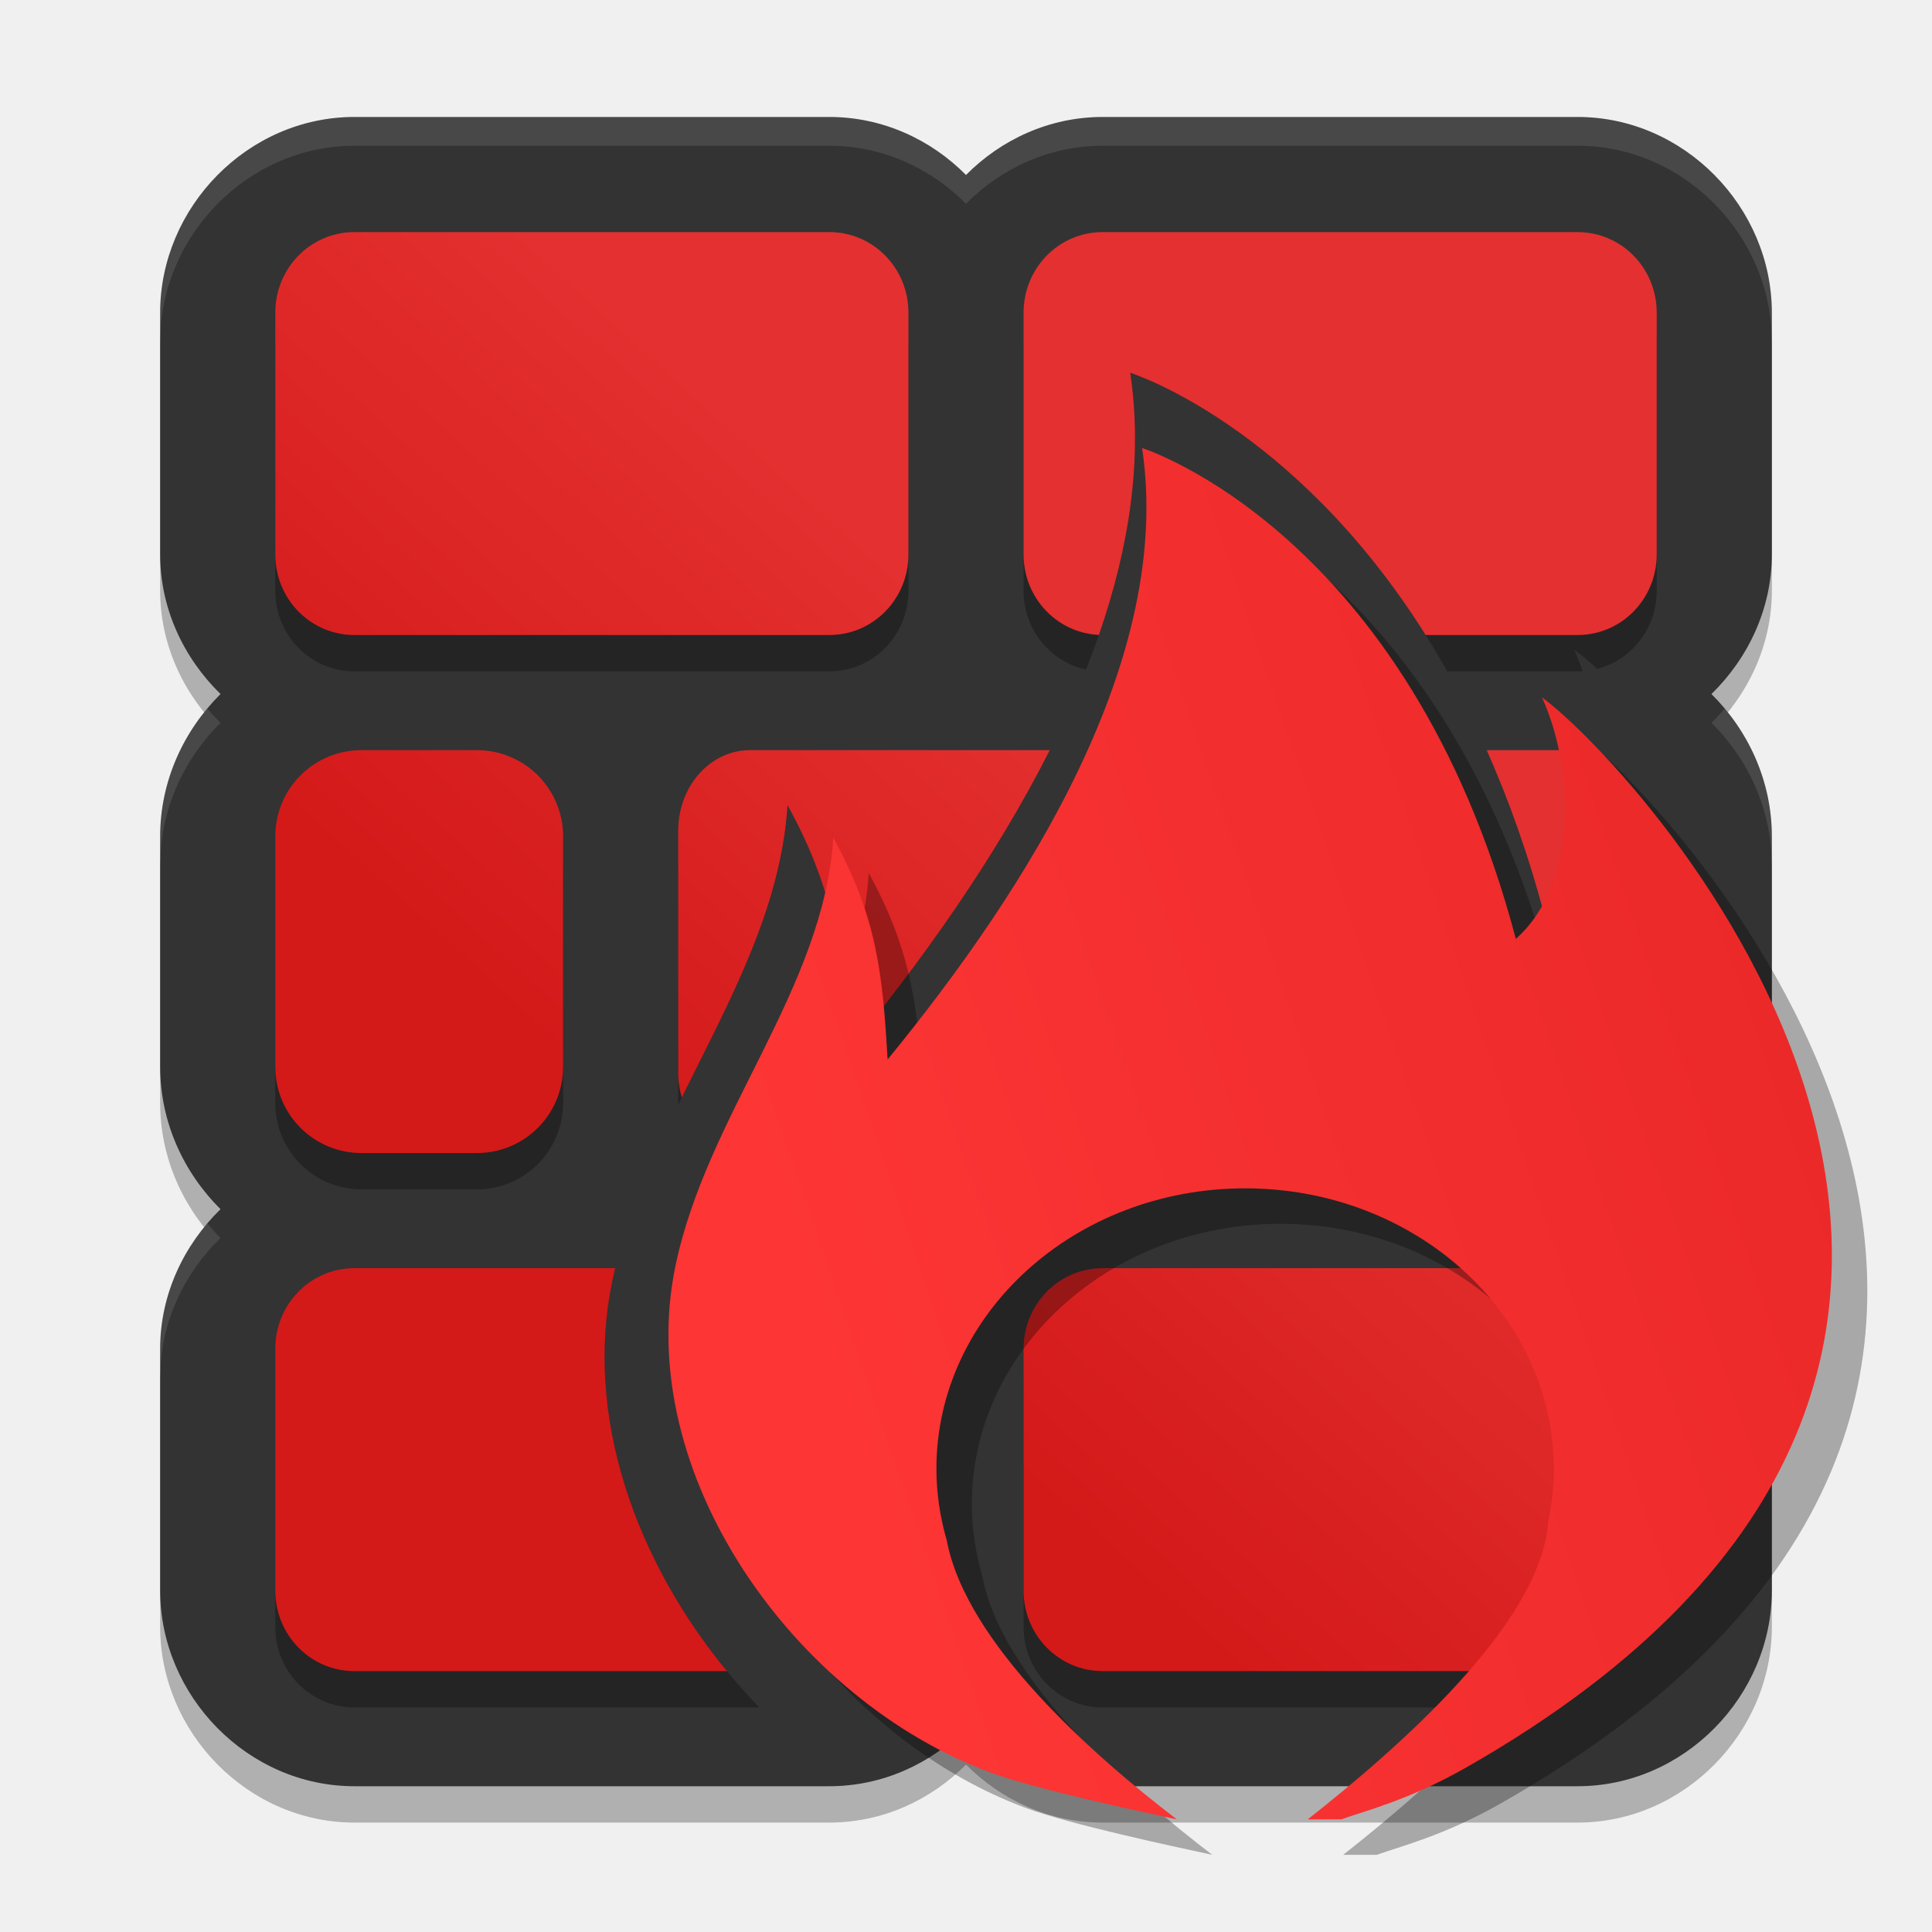
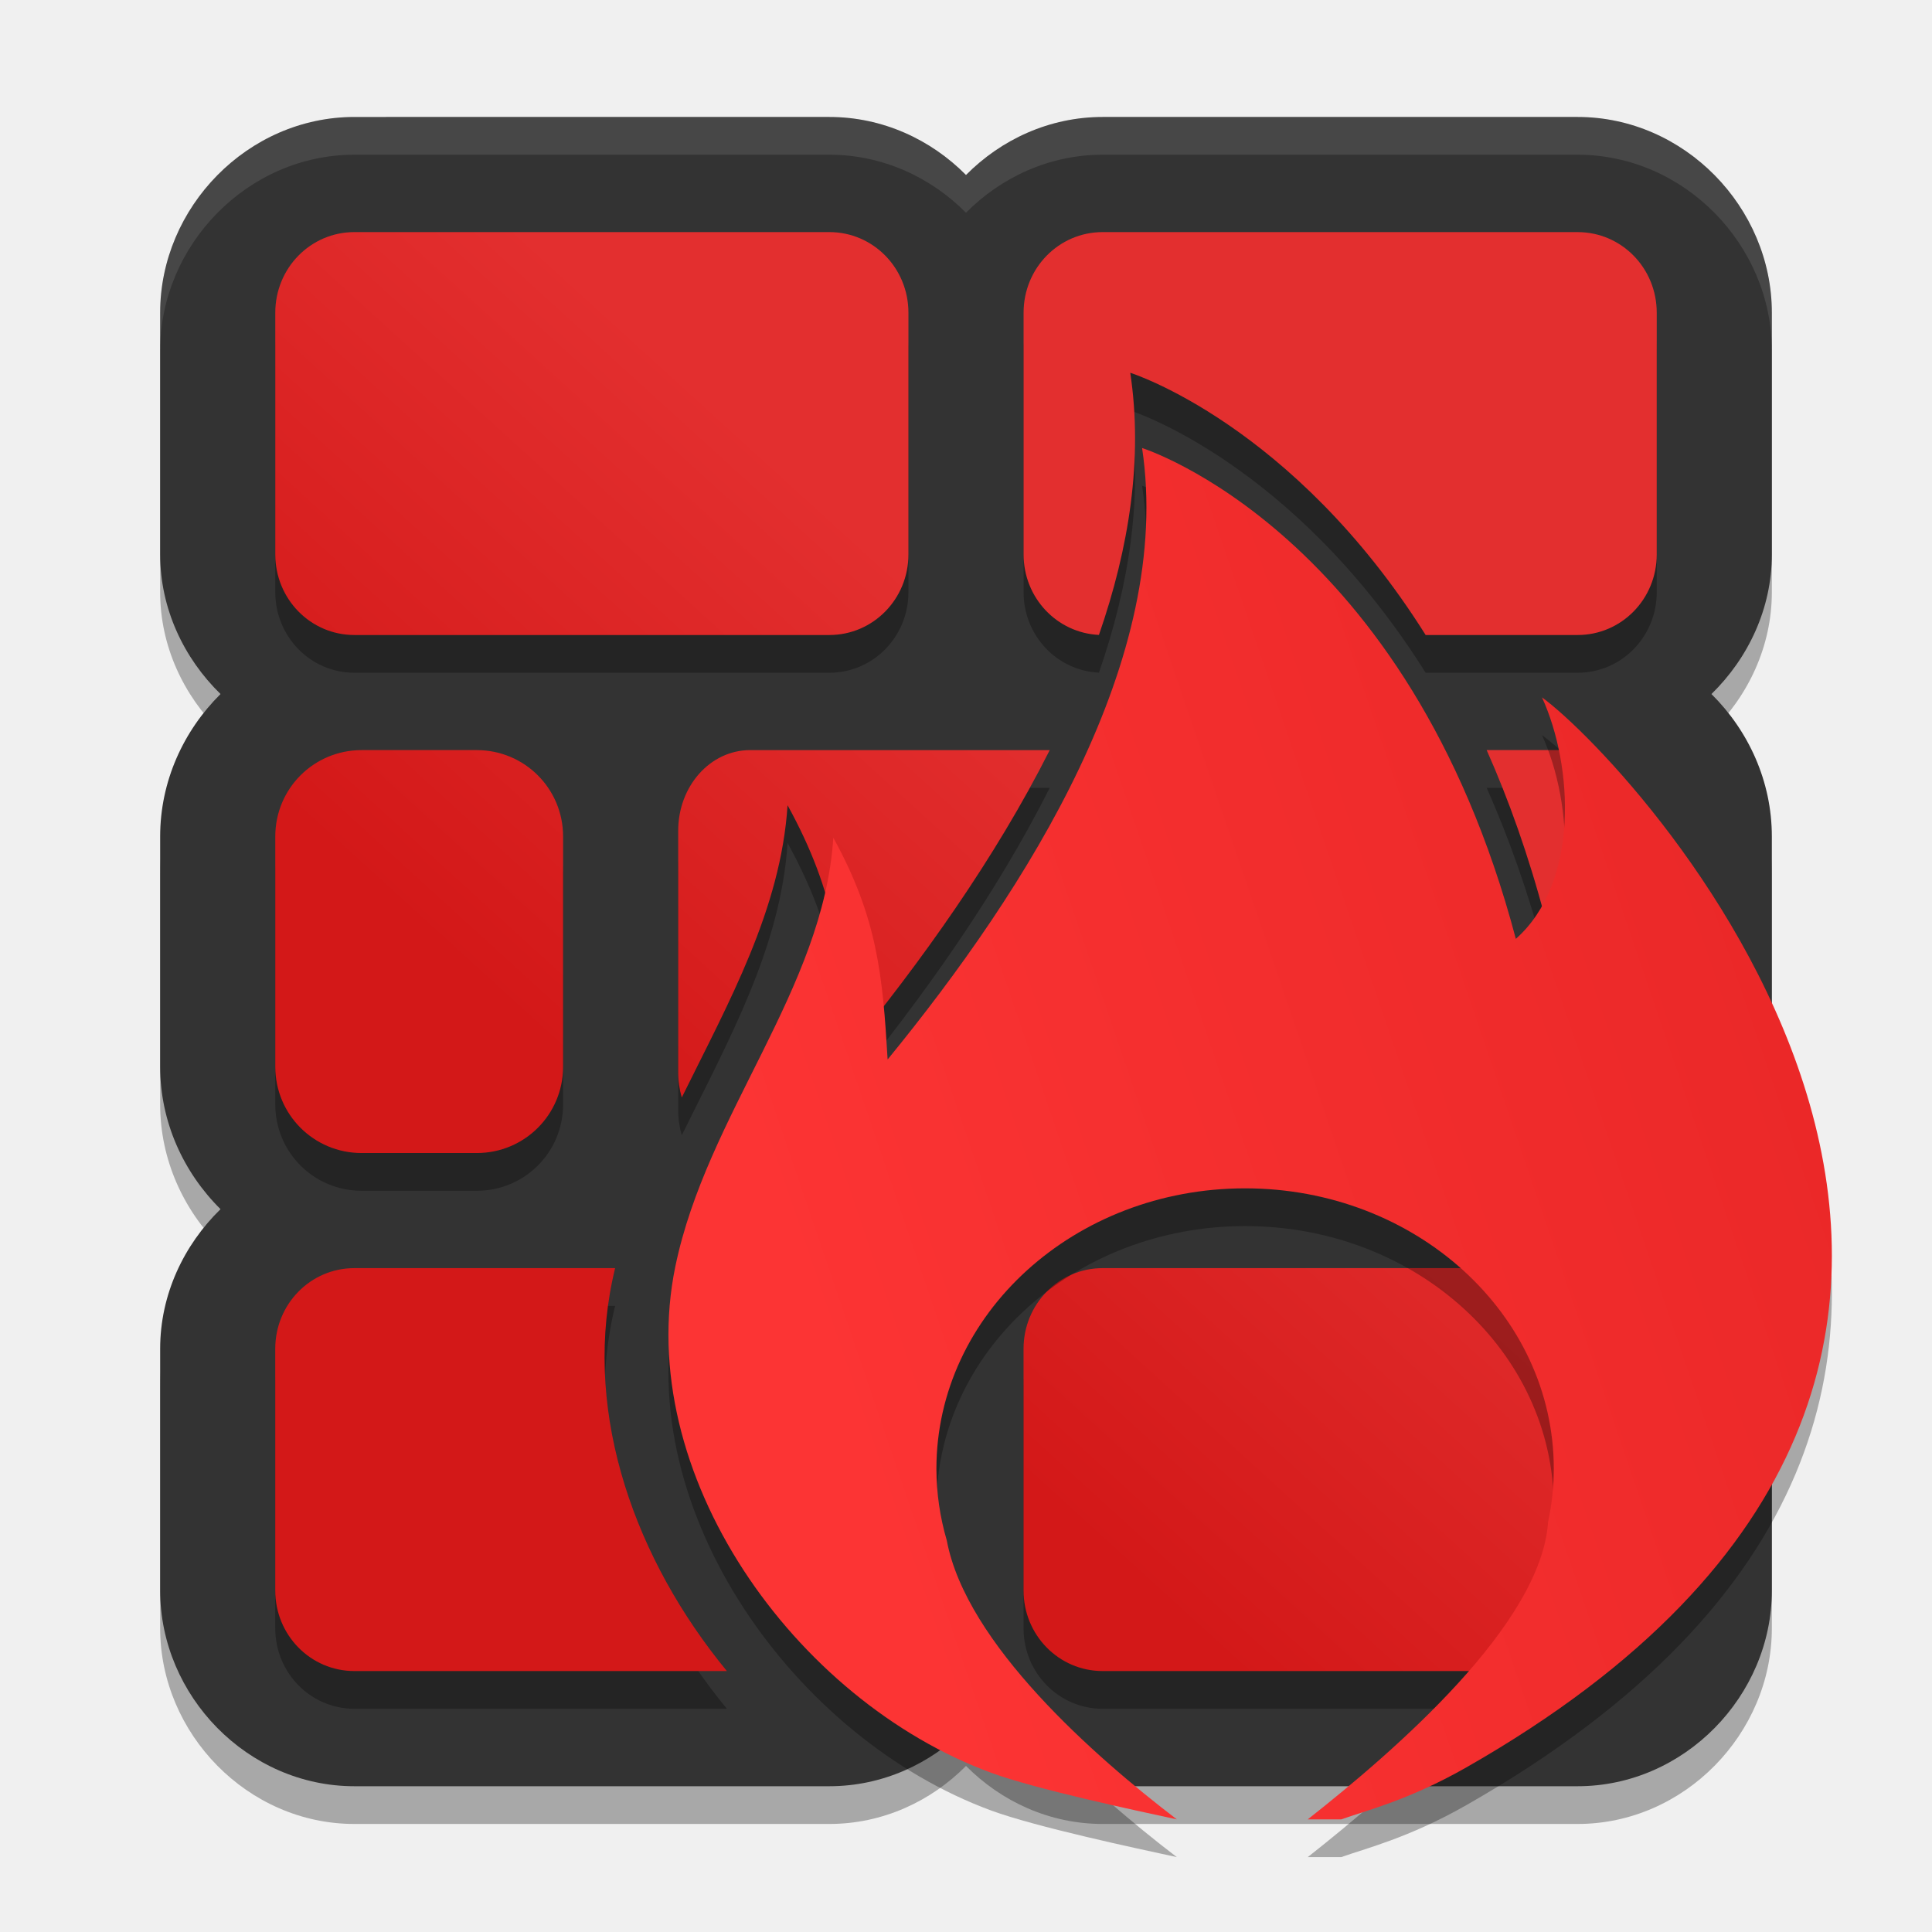
- <svg xmlns="http://www.w3.org/2000/svg" xmlns:xlink="http://www.w3.org/1999/xlink" width="384pt" height="384pt" version="1.1" viewBox="0 0 384 384">
+ <svg xmlns="http://www.w3.org/2000/svg" width="512" height="512" version="1.1" viewBox="0 0 384 384">
  <defs>
-     <filter id="alpha" width="100%" height="100%" x="0%" y="0%" filterUnits="objectBoundingBox">
-       <feColorMatrix in="SourceGraphic" type="matrix" values="0 0 0 0 1 0 0 0 0 1 0 0 0 0 1 0 0 0 1 0" />
-     </filter>
-     <mask id="mask0">
-       <g filter="url(#alpha)">
-         <rect width="384" height="384" x="0" y="0" style="fill:rgb(0%,0%,0%);fill-opacity:0.302" />
-       </g>
-     </mask>
-     <clipPath id="clip1">
-       <rect width="384" height="384" x="0" y="0" />
-     </clipPath>
-     <g id="surface5" clip-path="url(#clip1)">
-       <path style="fill:rgb(9.803%,9.803%,9.803%)" d="M 70.445 30.469 C 49.219 30.469 31.832 48.438 31.832 69.375 L 31.832 117.414 C 31.832 128.156 36.504 138.012 43.832 145.168 C 36.465 152.469 31.832 162.52 31.832 173.48 L 31.832 219.242 C 31.832 230.203 36.465 240.254 43.832 247.551 C 36.504 254.707 31.832 264.562 31.832 275.305 L 31.832 323.348 C 31.832 344.281 49.219 362.25 70.445 362.25 L 164.828 362.25 C 175.398 362.25 185.004 357.781 192 350.719 C 198.996 357.781 208.602 362.25 219.172 362.25 L 313.555 362.25 C 334.781 362.25 352.168 344.281 352.168 323.348 L 352.168 275.305 C 352.168 264.562 347.492 254.707 340.164 247.551 C 347.535 240.254 352.168 230.203 352.168 219.242 L 352.168 173.48 C 352.168 162.52 347.535 152.469 340.164 145.172 C 347.492 138.016 352.168 128.16 352.168 117.414 L 352.168 69.375 C 352.168 48.438 334.781 30.473 313.555 30.473 L 219.172 30.473 C 208.602 30.473 198.996 34.938 192 42 C 185.004 34.938 175.398 30.473 164.828 30.473 Z M 70.445 30.469" />
-     </g>
-     <mask id="mask1">
-       <g filter="url(#alpha)">
-         <rect width="384" height="384" x="0" y="0" style="fill:rgb(0%,0%,0%);fill-opacity:0.302" />
-       </g>
-     </mask>
-     <clipPath id="clip2">
-       <rect width="384" height="384" x="0" y="0" />
-     </clipPath>
-     <g id="surface8" clip-path="url(#clip2)">
-       <path style="fill:rgb(0%,0%,0%)" d="M 70.445 53.352 C 61.73 53.352 54.715 60.5 54.715 69.375 L 54.715 117.414 C 54.715 126.285 61.73 133.438 70.445 133.438 L 164.828 133.438 C 173.547 133.438 180.559 126.285 180.559 117.414 L 180.559 69.375 C 180.559 60.5 173.547 53.352 164.828 53.352 Z M 219.172 53.352 C 210.453 53.352 203.441 60.5 203.441 69.375 L 203.441 117.414 C 203.441 125.129 208.742 131.535 215.855 133.078 C 223.629 113.492 227.539 93.418 224.645 74.094 C 224.645 74.094 260.637 85.391 287.652 133.438 L 313.555 133.438 C 313.895 133.438 314.23 133.422 314.566 133.402 C 314.043 131.895 313.469 130.449 312.848 129.094 C 314.07 129.984 315.648 131.285 317.488 132.938 C 324.289 131.164 329.285 124.902 329.285 117.414 L 329.285 69.375 C 329.285 60.5 322.273 53.352 313.555 53.352 Z M 71.875 156.316 C 62.367 156.316 54.715 163.969 54.715 173.477 L 54.715 219.238 C 54.715 228.746 62.367 236.398 71.875 236.398 L 94.758 236.398 C 104.262 236.398 111.918 228.746 111.918 219.238 L 111.918 173.477 C 111.918 163.969 104.262 156.316 94.758 156.316 Z M 149.098 156.316 C 141.176 156.316 134.797 163.465 134.797 172.336 L 134.797 219.594 C 144.32 200.121 155.152 181.332 156.535 160.051 C 166.27 177.734 167.426 190.484 168.516 208.961 C 181.391 193.219 194.453 175.258 204.832 156.316 Z M 298.531 156.316 C 301.695 164.25 304.582 172.906 307.082 182.359 C 313.969 176.246 317.148 166.945 317.789 157.27 C 316.016 156.652 314.113 156.316 312.125 156.316 Z M 70.445 259.281 C 61.73 259.281 54.715 266.43 54.715 275.301 L 54.715 323.344 C 54.715 332.215 61.73 339.367 70.445 339.367 L 150.918 339.367 C 129.91 317.645 116.898 287.82 120.887 259.281 Z M 219.172 259.281 C 210.453 259.281 203.441 266.43 203.441 275.301 L 203.441 323.344 C 203.441 332.215 210.453 339.367 219.172 339.367 L 300.48 339.367 C 308.086 329.828 313.586 319.988 314.188 310.996 C 315.02 307.129 315.445 303.199 315.453 299.258 C 315.426 284.609 309.68 270.441 299.234 259.281 Z M 180.559 287.379 C 179.711 291.293 179.277 295.27 179.273 299.258 C 179.305 303.125 179.734 306.977 180.559 310.77 Z M 180.559 287.379" />
-     </g>
-     <linearGradient id="linear0" x1="206.245" x2="311.973" y1="333.522" y2="217.383" gradientTransform="matrix(0.75,0,0,0.75,0,0)" gradientUnits="userSpaceOnUse">
-       <stop offset="0" style="stop-color:rgb(83.137%,9.803%,9.803%)" />
-       <stop offset="1" style="stop-color:rgb(89.411%,18.823%,18.823%)" />
+     <linearGradient id="b" x1="206.24" x2="311.97" y1="333.52" y2="217.38" gradientTransform="scale(.75)" gradientUnits="userSpaceOnUse">
+       <stop stop-color="#d31818" offset="0" />
+       <stop stop-color="#e32f2f" offset="1" />
    </linearGradient>
-     <mask id="mask2">
-       <g filter="url(#alpha)">
-         <rect width="384" height="384" x="0" y="0" style="fill:rgb(0%,0%,0%);fill-opacity:0.102" />
-       </g>
-     </mask>
-     <clipPath id="clip3">
-       <rect width="384" height="384" x="0" y="0" />
-     </clipPath>
-     <g id="surface11" clip-path="url(#clip3)">
-       <path style="fill:rgb(100.000%,100.000%,100.000%)" d="M 70.445 23.25 C 49.219 23.25 31.832 41.219 31.832 62.152 L 31.832 67.875 C 31.832 46.938 49.219 28.969 70.445 28.969 L 164.828 28.969 C 175.398 28.969 185.004 33.438 192 40.5 C 198.996 33.438 208.602 28.969 219.172 28.969 L 313.555 28.969 C 334.785 28.969 352.168 46.938 352.168 67.875 L 352.168 62.152 C 352.168 41.219 334.785 23.25 313.555 23.25 L 219.172 23.25 C 208.602 23.25 198.996 27.719 192 34.781 C 185.004 27.719 175.398 23.25 164.828 23.25 Z M 41.195 140.832 C 35.383 147.785 31.832 156.676 31.832 166.254 L 31.832 171.977 C 31.832 161.016 36.465 150.965 43.832 143.668 C 42.906 142.766 42.031 141.812 41.195 140.832 Z M 342.801 140.832 C 341.965 141.812 341.09 142.766 340.164 143.668 C 347.531 150.965 352.164 161.016 352.164 171.977 L 352.164 166.254 C 352.164 156.676 348.613 147.785 342.801 140.832 Z M 41.195 243.164 C 35.41 249.988 31.832 258.695 31.832 268.082 L 31.832 273.801 C 31.832 263.059 36.504 253.203 43.832 246.047 C 42.906 245.133 42.031 244.164 41.195 243.164 Z M 41.195 243.164" />
-     </g>
-     <mask id="mask3">
-       <g filter="url(#alpha)">
-         <rect width="384" height="384" x="0" y="0" style="fill:rgb(0%,0%,0%);fill-opacity:0.302" />
-       </g>
-     </mask>
-     <clipPath id="clip4">
-       <rect width="384" height="384" x="0" y="0" />
-     </clipPath>
-     <g id="surface14" clip-path="url(#clip4)">
-       <path style="fill:rgb(0%,0%,0%)" d="M 234.047 96.098 C 240.301 137.852 211.367 183.508 183.469 217.625 C 182.488 200.977 181.449 189.488 172.676 173.555 C 170.707 203.801 147.547 228.457 141.273 258.762 C 132.781 299.801 164.898 345.012 204.074 359.406 C 212.938 362.664 232.641 366.863 240.945 368.66 C 224.586 356.16 199.074 333.758 195.227 313.215 C 193.867 308.574 193.172 303.793 193.16 298.992 C 193.16 268.199 220.633 243.238 254.52 243.238 C 288.406 243.238 315.875 268.199 315.875 298.992 C 315.867 302.543 315.484 306.086 314.734 309.57 C 313.371 329.895 284.32 354.996 266.969 368.66 L 273.641 368.66 C 278.27 366.98 286.926 364.922 298.504 358.324 C 441.668 276.715 332.293 159.316 313.527 145.656 C 319.785 159.316 320.969 182.434 308.332 193.656 C 286.938 112.691 234.047 96.098 234.047 96.098 Z M 234.047 96.098" />
-     </g>
-     <linearGradient id="linear1" x1="726.028" x2="1037.025" y1="9.512" y2="115.674" gradientTransform="matrix(1.467924,0,0,-1.467924,-899.7884,296.2673)" gradientUnits="userSpaceOnUse">
-       <stop offset="0" style="stop-color:rgb(99.215%,20.784%,20.784%)" />
-       <stop offset="1" style="stop-color:rgb(83.137%,9.803%,9.803%)" />
+     <linearGradient id="a" x1="726.03" x2="1037" y1="9.512" y2="115.67" gradientTransform="matrix(1.4679 0 0 -1.4679 -899.79 296.27)" gradientUnits="userSpaceOnUse">
+       <stop stop-color="#fc3434" offset="0" />
+       <stop stop-color="#d31818" offset="1" />
    </linearGradient>
  </defs>
-   <g>
-     <use mask="url(#mask0)" xlink:href="#surface5" />
-     <path style="fill:rgb(20.000%,20.000%,20.000%)" d="M 70.445 23.25 C 49.219 23.25 31.832 41.219 31.832 62.152 L 31.832 110.191 C 31.832 120.934 36.504 130.789 43.832 137.945 C 36.465 145.246 31.832 155.297 31.832 166.258 L 31.832 212.02 C 31.832 222.98 36.465 233.031 43.832 240.328 C 36.504 247.484 31.832 257.34 31.832 268.082 L 31.832 316.125 C 31.832 337.059 49.219 355.027 70.445 355.027 L 164.828 355.027 C 175.398 355.027 185.004 350.559 192 343.496 C 198.996 350.559 208.602 355.027 219.172 355.027 L 313.555 355.027 C 334.781 355.027 352.168 337.059 352.168 316.125 L 352.168 268.082 C 352.168 257.34 347.492 247.484 340.164 240.328 C 347.535 233.031 352.168 222.98 352.168 212.02 L 352.168 166.258 C 352.168 155.297 347.535 145.246 340.164 137.949 C 347.492 130.793 352.168 120.938 352.168 110.191 L 352.168 62.152 C 352.168 41.219 334.781 23.25 313.555 23.25 L 219.172 23.25 C 208.602 23.25 198.996 27.719 192 34.781 C 185.004 27.719 175.398 23.25 164.828 23.25 Z M 70.445 23.25" />
-     <use mask="url(#mask1)" xlink:href="#surface8" />
-     <path style="fill:url(#linear0)" d="M 70.445 46.129 C 61.73 46.129 54.715 53.277 54.715 62.152 L 54.715 110.191 C 54.715 119.062 61.73 126.215 70.445 126.215 L 164.828 126.215 C 173.547 126.215 180.559 119.062 180.559 110.191 L 180.559 62.152 C 180.559 53.277 173.547 46.129 164.828 46.129 Z M 219.172 46.129 C 210.453 46.129 203.441 53.277 203.441 62.152 L 203.441 110.191 C 203.441 118.809 210.055 125.797 218.418 126.195 C 224.445 108.812 227.199 91.16 224.645 74.094 C 224.645 74.094 256.977 84.246 283.355 126.215 L 313.555 126.215 C 322.273 126.215 329.285 119.066 329.285 110.191 L 329.285 62.152 C 329.285 53.281 322.273 46.133 313.555 46.133 L 219.172 46.133 Z M 71.875 149.094 C 62.367 149.094 54.715 156.75 54.715 166.254 L 54.715 212.02 C 54.715 221.527 62.367 229.18 71.875 229.18 L 94.758 229.18 C 104.262 229.18 111.918 221.527 111.918 212.02 L 111.918 166.254 C 111.918 156.75 104.262 149.094 94.758 149.094 Z M 149.098 149.094 C 141.176 149.094 134.797 156.246 134.797 165.117 L 134.797 213.16 C 134.797 214.902 135.051 216.574 135.508 218.145 C 144.848 199.188 155.184 180.805 156.535 160.051 C 166.27 177.734 167.426 190.484 168.516 208.961 C 183.016 191.23 197.77 170.688 208.641 149.098 L 149.098 149.098 Z M 295.492 149.094 C 299.855 158.918 303.805 169.953 307.082 182.359 C 315.672 174.73 318.5 162.148 317.812 150.059 C 316.031 149.438 314.121 149.094 312.125 149.094 Z M 70.445 252.059 C 61.73 252.059 54.715 259.211 54.715 268.082 L 54.715 316.125 C 54.715 324.996 61.73 332.145 70.445 332.145 L 144.48 332.145 C 126.277 310.016 116.121 281.508 121.691 254.609 C 121.867 253.754 122.062 252.906 122.266 252.059 Z M 219.172 252.059 C 210.453 252.059 203.441 259.211 203.441 268.082 L 203.441 316.125 C 203.441 324.996 210.453 332.145 219.172 332.145 L 305.762 332.145 C 310.531 324.941 313.734 317.73 314.188 310.996 C 315.02 307.129 315.445 303.199 315.453 299.258 C 315.449 281.074 306.645 263.812 291.375 252.059 Z M 180.559 287.379 C 179.711 291.293 179.277 295.27 179.273 299.258 C 179.305 303.125 179.734 306.977 180.559 310.77 Z M 180.559 287.379" />
-     <use mask="url(#mask2)" xlink:href="#surface11" />
-     <use mask="url(#mask3)" xlink:href="#surface14" />
-     <path style="fill:url(#linear1)" d="M 227 89.051 C 233.254 130.805 204.324 176.465 176.422 210.582 C 175.441 193.93 174.402 182.441 165.629 166.508 C 163.66 196.754 140.5 221.41 134.23 251.715 C 125.734 292.754 157.852 337.965 197.027 352.363 C 205.891 355.617 225.598 359.816 233.902 361.613 C 217.543 349.113 192.027 326.715 188.18 306.168 C 186.82 301.527 186.129 296.75 186.117 291.945 C 186.117 261.152 213.586 236.191 247.473 236.191 C 281.359 236.191 308.828 261.152 308.828 291.945 C 308.82 295.496 308.438 299.039 307.691 302.523 C 306.324 322.848 277.273 347.949 259.926 361.613 L 266.594 361.613 C 271.223 359.934 279.879 357.879 291.461 351.277 C 434.621 269.668 325.25 152.27 306.48 138.609 C 312.738 152.27 313.922 175.391 301.285 186.609 C 279.895 105.645 227 89.051 227 89.051 Z M 227 89.051" />
-   </g>
+   <path d="m70.445 30.75c-21.227 0-38.613 17.969-38.613 38.902v48.039c0 10.742 4.672 20.598 12 27.754-7.367 7.301-12 17.352-12 28.312v45.762c0 10.961 4.633 21.012 12 28.309-7.328 7.156-12 17.012-12 27.754v48.043c0 20.934 17.387 38.902 38.613 38.902h94.383c10.57 0 20.176-4.469 27.172-11.531 6.996 7.062 16.602 11.531 27.172 11.531h94.383c21.227 0 38.613-17.969 38.613-38.902v-48.043c0-10.742-4.676-20.598-12.004-27.754 7.371-7.297 12.004-17.348 12.004-28.309v-45.762c0-10.961-4.633-21.012-12.004-28.309 7.328-7.156 12.004-17.012 12.004-27.758v-48.039c0-20.934-17.387-38.902-38.613-38.902h-94.383c-10.57 0-20.176 4.469-27.172 11.531-6.996-7.062-16.602-11.531-27.172-11.531z" opacity=".3" />
+   <path d="m70.445 23.25c-21.227 0-38.613 17.969-38.613 38.902v48.039c0 10.742 4.672 20.598 12 27.754-7.367 7.301-12 17.352-12 28.312v45.762c0 10.961 4.633 21.012 12 28.309-7.328 7.156-12 17.012-12 27.754v48.043c0 20.934 17.387 38.902 38.613 38.902h94.383c10.57 0 20.176-4.469 27.172-11.531 6.996 7.062 16.602 11.531 27.172 11.531h94.383c21.227 0 38.613-17.969 38.613-38.902v-48.043c0-10.742-4.676-20.598-12.004-27.754 7.371-7.297 12.004-17.348 12.004-28.309v-45.762c0-10.961-4.633-21.012-12.004-28.309 7.328-7.156 12.004-17.012 12.004-27.758v-48.039c0-20.934-17.387-38.902-38.613-38.902h-94.383c-10.57 0-20.176 4.469-27.172 11.531-6.996-7.062-16.602-11.531-27.172-11.531z" fill="#333" />
+   <path d="m70.445 53.629c-8.715 0-15.73 7.148-15.73 16.023v48.039c0 8.871 7.016 16.023 15.73 16.023h94.383c8.719 0 15.73-7.152 15.73-16.023v-48.039c0-8.875-7.012-16.023-15.73-16.023zm148.73 0c-8.719 0-15.73 7.148-15.73 16.023v48.039c0 8.617 6.613 15.605 14.977 16.004 6.027-17.383 8.781-35.035 6.227-52.102 0 0 32.332 10.152 58.711 52.121h30.199c8.719 0 15.73-7.148 15.73-16.023v-48.039c0-8.871-7.012-16.02-15.73-16.02h-94.383zm-147.3 102.96c-9.508 0-17.16 7.656-17.16 17.16v45.766c0 9.508 7.652 17.16 17.16 17.16h22.883c9.504 0 17.16-7.652 17.16-17.16v-45.766c0-9.504-7.656-17.16-17.16-17.16zm77.223 0c-7.922 0-14.301 7.152-14.301 16.023v48.043c0 1.742 0.254 3.414 0.711 4.984 9.34-18.957 19.676-37.34 21.027-58.094 9.734 17.684 10.891 30.434 11.98 48.91 14.5-17.73 29.254-38.273 40.125-59.863h-59.543zm146.39 0c4.363 9.824 8.312 20.859 11.59 33.266 8.59-7.629 11.418-20.211 10.73-32.301-1.781-0.621-3.691-0.965-5.688-0.965zm-225.05 102.96c-8.715 0-15.73 7.152-15.73 16.023v48.043c0 8.871 7.016 16.02 15.73 16.02h74.035c-18.203-22.129-28.359-50.637-22.789-77.535 0.176-0.855 0.371-1.703 0.574-2.551zm148.73 0c-8.719 0-15.73 7.152-15.73 16.023v48.043c0 8.871 7.012 16.02 15.73 16.02h86.59c4.769-7.203 7.973-14.414 8.426-21.148 0.832-3.867 1.258-7.797 1.266-11.738-4e-3 -18.184-8.809-35.445-24.078-47.199zm-38.613 35.32c-0.848 3.914-1.281 7.891-1.285 11.879 0.031 3.867 0.461 7.719 1.285 11.512z" opacity=".3" />
+   <path d="m70.445 46.129c-8.715 0-15.73 7.148-15.73 16.023v48.039c0 8.871 7.016 16.023 15.73 16.023h94.383c8.719 0 15.73-7.152 15.73-16.023v-48.039c0-8.875-7.012-16.023-15.73-16.023zm148.73 0c-8.719 0-15.73 7.148-15.73 16.023v48.039c0 8.617 6.613 15.605 14.977 16.004 6.027-17.383 8.781-35.035 6.227-52.102 0 0 32.332 10.152 58.711 52.121h30.199c8.719 0 15.73-7.148 15.73-16.023v-48.039c0-8.871-7.012-16.02-15.73-16.02h-94.383zm-147.3 102.96c-9.508 0-17.16 7.656-17.16 17.16v45.766c0 9.508 7.652 17.16 17.16 17.16h22.883c9.504 0 17.16-7.652 17.16-17.16v-45.766c0-9.504-7.656-17.16-17.16-17.16zm77.223 0c-7.922 0-14.301 7.152-14.301 16.023v48.043c0 1.742 0.254 3.414 0.711 4.984 9.34-18.957 19.676-37.34 21.027-58.094 9.734 17.684 10.891 30.434 11.98 48.91 14.5-17.73 29.254-38.273 40.125-59.863h-59.543zm146.39 0c4.363 9.824 8.312 20.859 11.59 33.266 8.59-7.629 11.418-20.211 10.73-32.301-1.781-0.621-3.691-0.965-5.688-0.965zm-225.05 102.96c-8.715 0-15.73 7.152-15.73 16.023v48.043c0 8.871 7.016 16.02 15.73 16.02h74.035c-18.203-22.129-28.359-50.637-22.789-77.535 0.176-0.855 0.371-1.703 0.574-2.551zm148.73 0c-8.719 0-15.73 7.152-15.73 16.023v48.043c0 8.871 7.012 16.02 15.73 16.02h86.59c4.769-7.203 7.973-14.414 8.426-21.148 0.832-3.867 1.258-7.797 1.266-11.738-4e-3 -18.184-8.809-35.445-24.078-47.199zm-38.613 35.32c-0.848 3.914-1.281 7.891-1.285 11.879 0.031 3.867 0.461 7.719 1.285 11.512z" fill="url(#b)" />
+   <path d="m227 96.551c6.254 41.754-22.676 87.414-50.578 121.53-0.98-16.652-2.019-28.141-10.793-44.074-1.969 30.246-25.129 54.902-31.398 85.207-8.496 41.039 23.621 86.25 62.797 100.65 8.863 3.254 28.57 7.453 36.875 9.25-16.359-12.5-41.875-34.898-45.723-55.445-1.359-4.641-2.051-9.418-2.062-14.223 0-30.793 27.469-55.754 61.355-55.754 33.887 0 61.355 24.961 61.355 55.754-8e-3 3.551-0.391 7.094-1.137 10.578-1.367 20.324-30.418 45.426-47.766 59.09h6.668c4.629-1.68 13.285-3.734 24.867-10.336 143.16-81.609 33.789-199.01 15.02-212.67 6.258 13.66 7.441 36.781-5.195 48-21.391-80.965-74.285-97.559-74.285-97.559z" opacity=".3" />
+   <path d="m227 89.051c6.254 41.754-22.676 87.414-50.578 121.53-0.98-16.652-2.019-28.141-10.793-44.074-1.969 30.246-25.129 54.902-31.398 85.207-8.496 41.039 23.621 86.25 62.797 100.65 8.863 3.254 28.57 7.453 36.875 9.25-16.359-12.5-41.875-34.898-45.723-55.445-1.359-4.641-2.051-9.418-2.062-14.223 0-30.793 27.469-55.754 61.355-55.754 33.887 0 61.355 24.961 61.355 55.754-8e-3 3.551-0.391 7.094-1.137 10.578-1.367 20.324-30.418 45.426-47.766 59.09h6.668c4.629-1.68 13.285-3.734 24.867-10.336 143.16-81.609 33.789-199.01 15.02-212.67 6.258 13.66 7.441 36.781-5.195 48-21.391-80.965-74.285-97.559-74.285-97.559z" fill="url(#a)" />
+   <path transform="scale(.75)" d="m93.928 31c-28.302 0-51.484 23.958-51.484 51.869v10c0-27.911 23.182-51.869 51.484-51.869h125.84c14.094 0 26.9 5.958 36.229 15.375 9.328-9.417 22.135-15.375 36.229-15.375h125.84c28.302 0 51.484 23.958 51.484 51.869v-10c0-27.911-23.182-51.869-51.484-51.869h-125.84c-14.094 0-26.9 5.958-36.229 15.375-9.328-9.417-22.135-15.375-36.229-15.375z" fill="#fff" opacity=".1" stroke-width="1.333" />
</svg>
